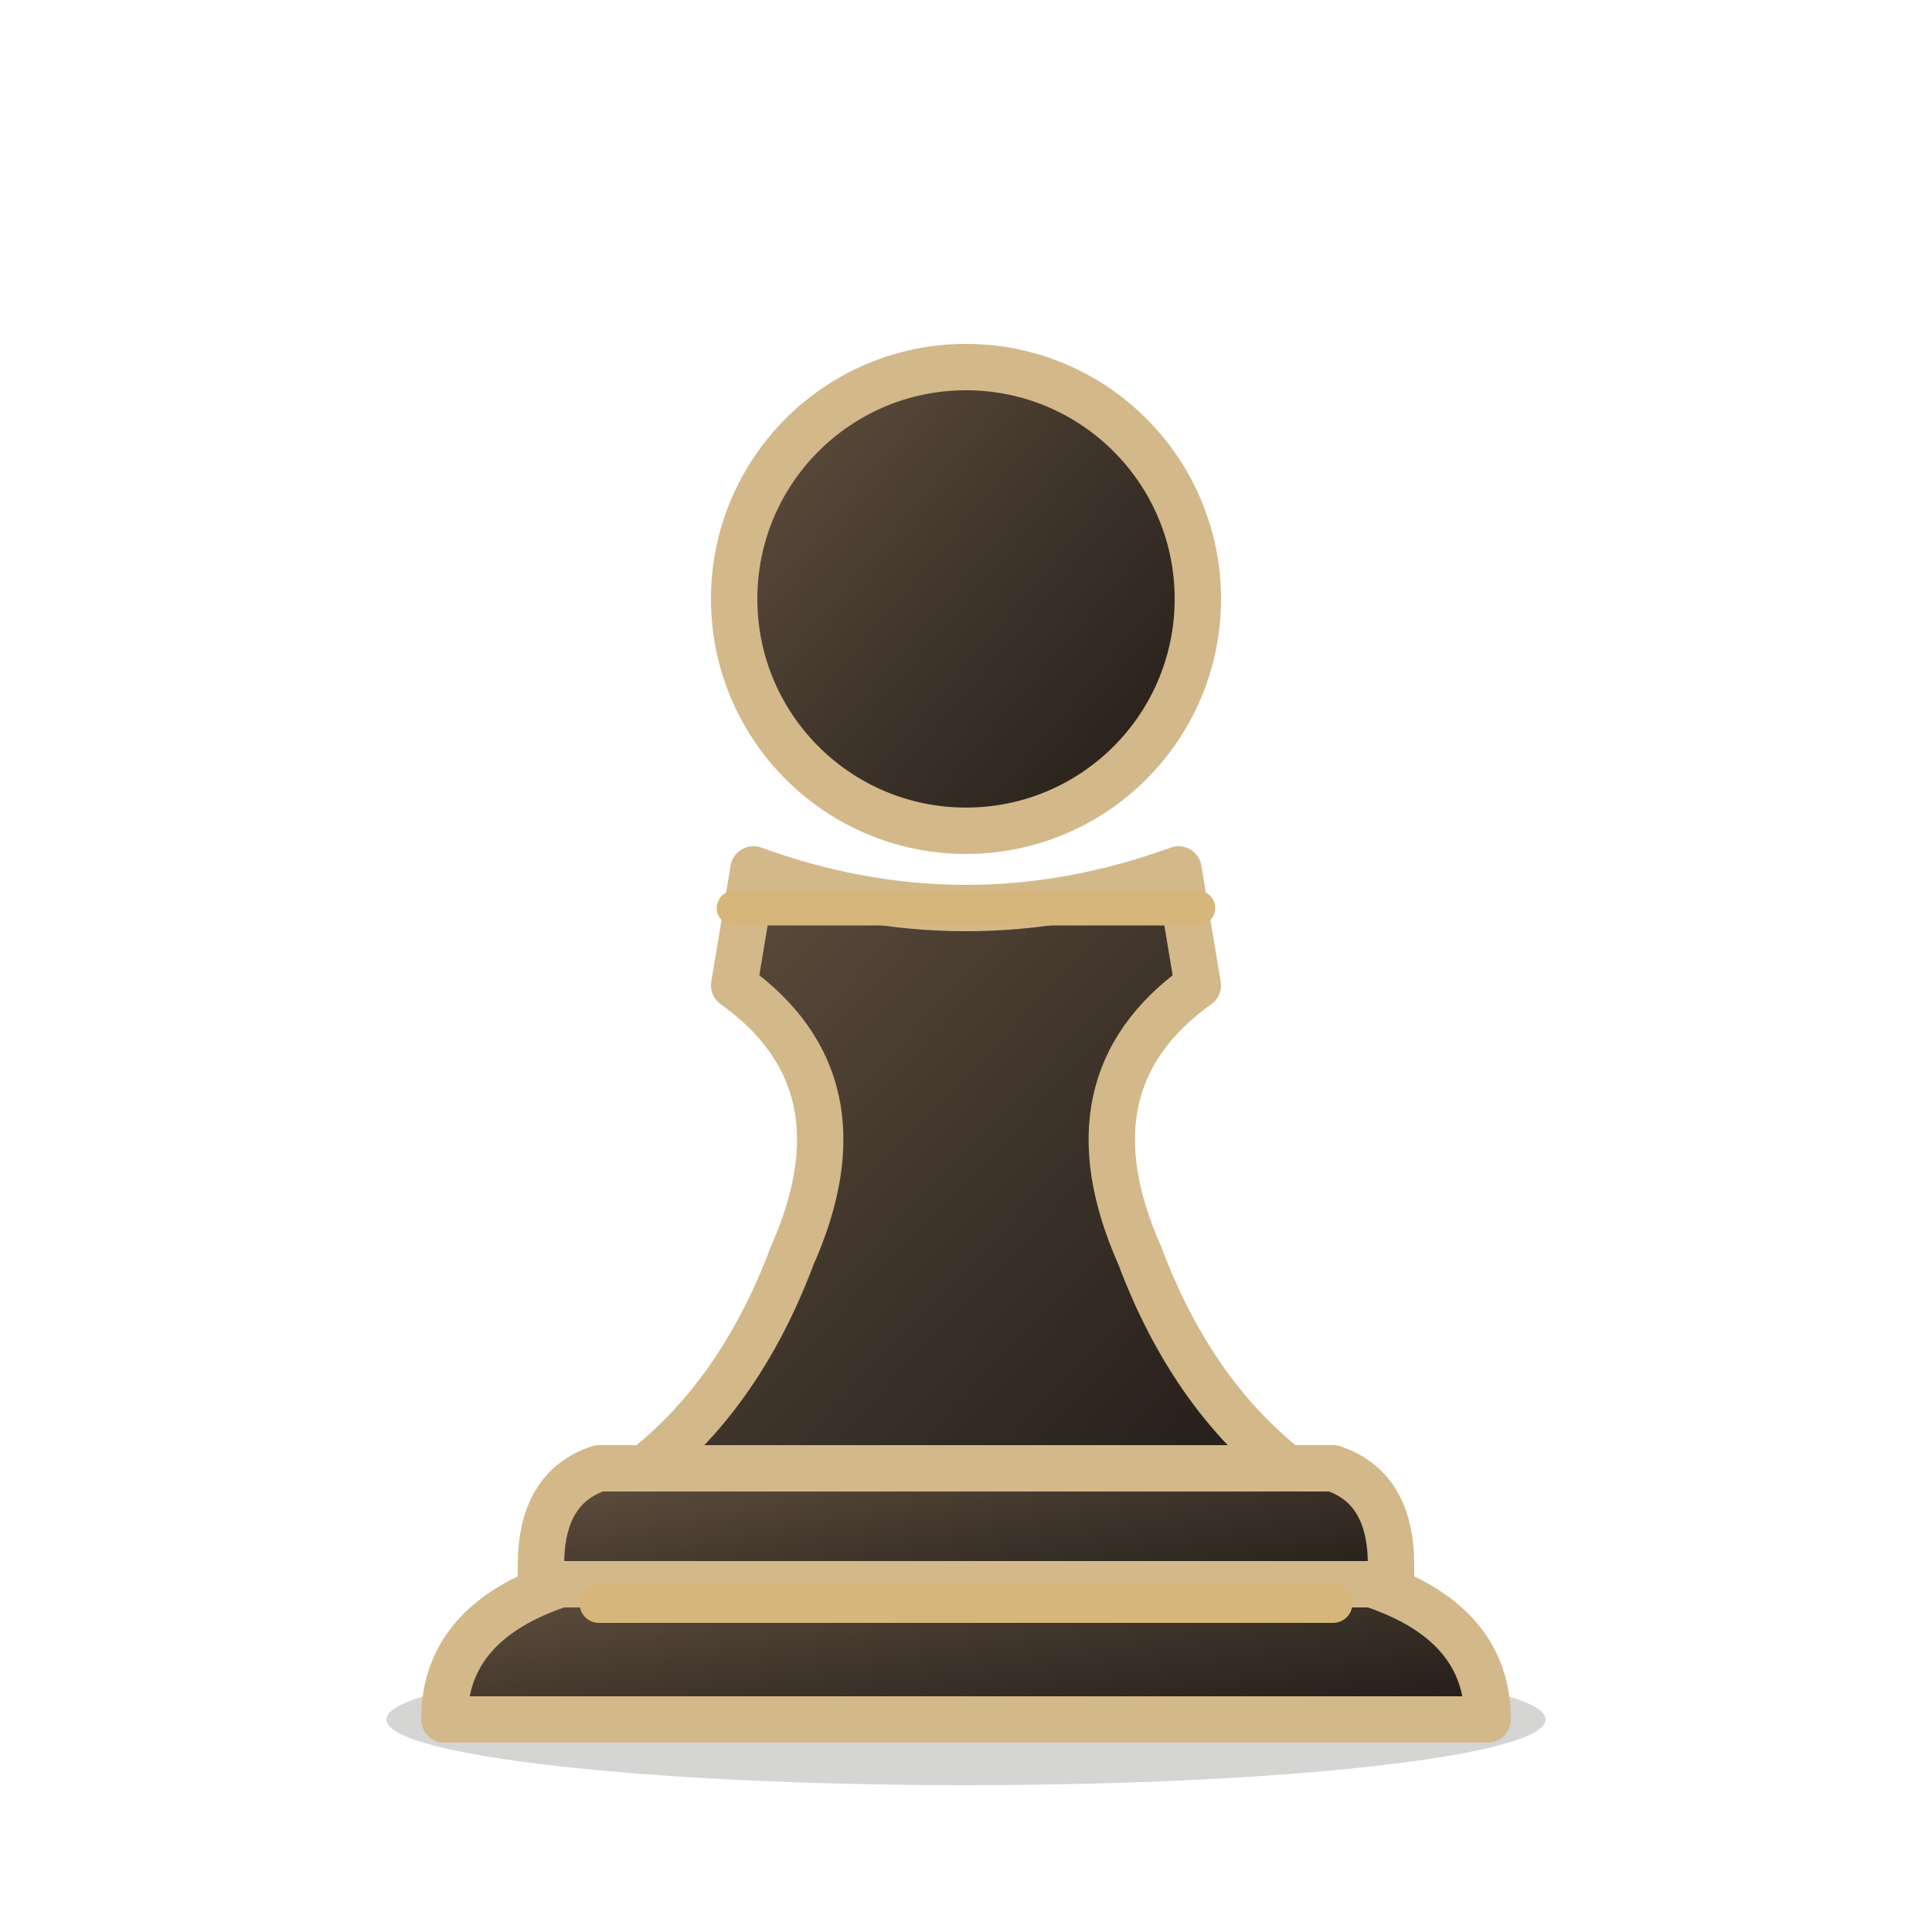
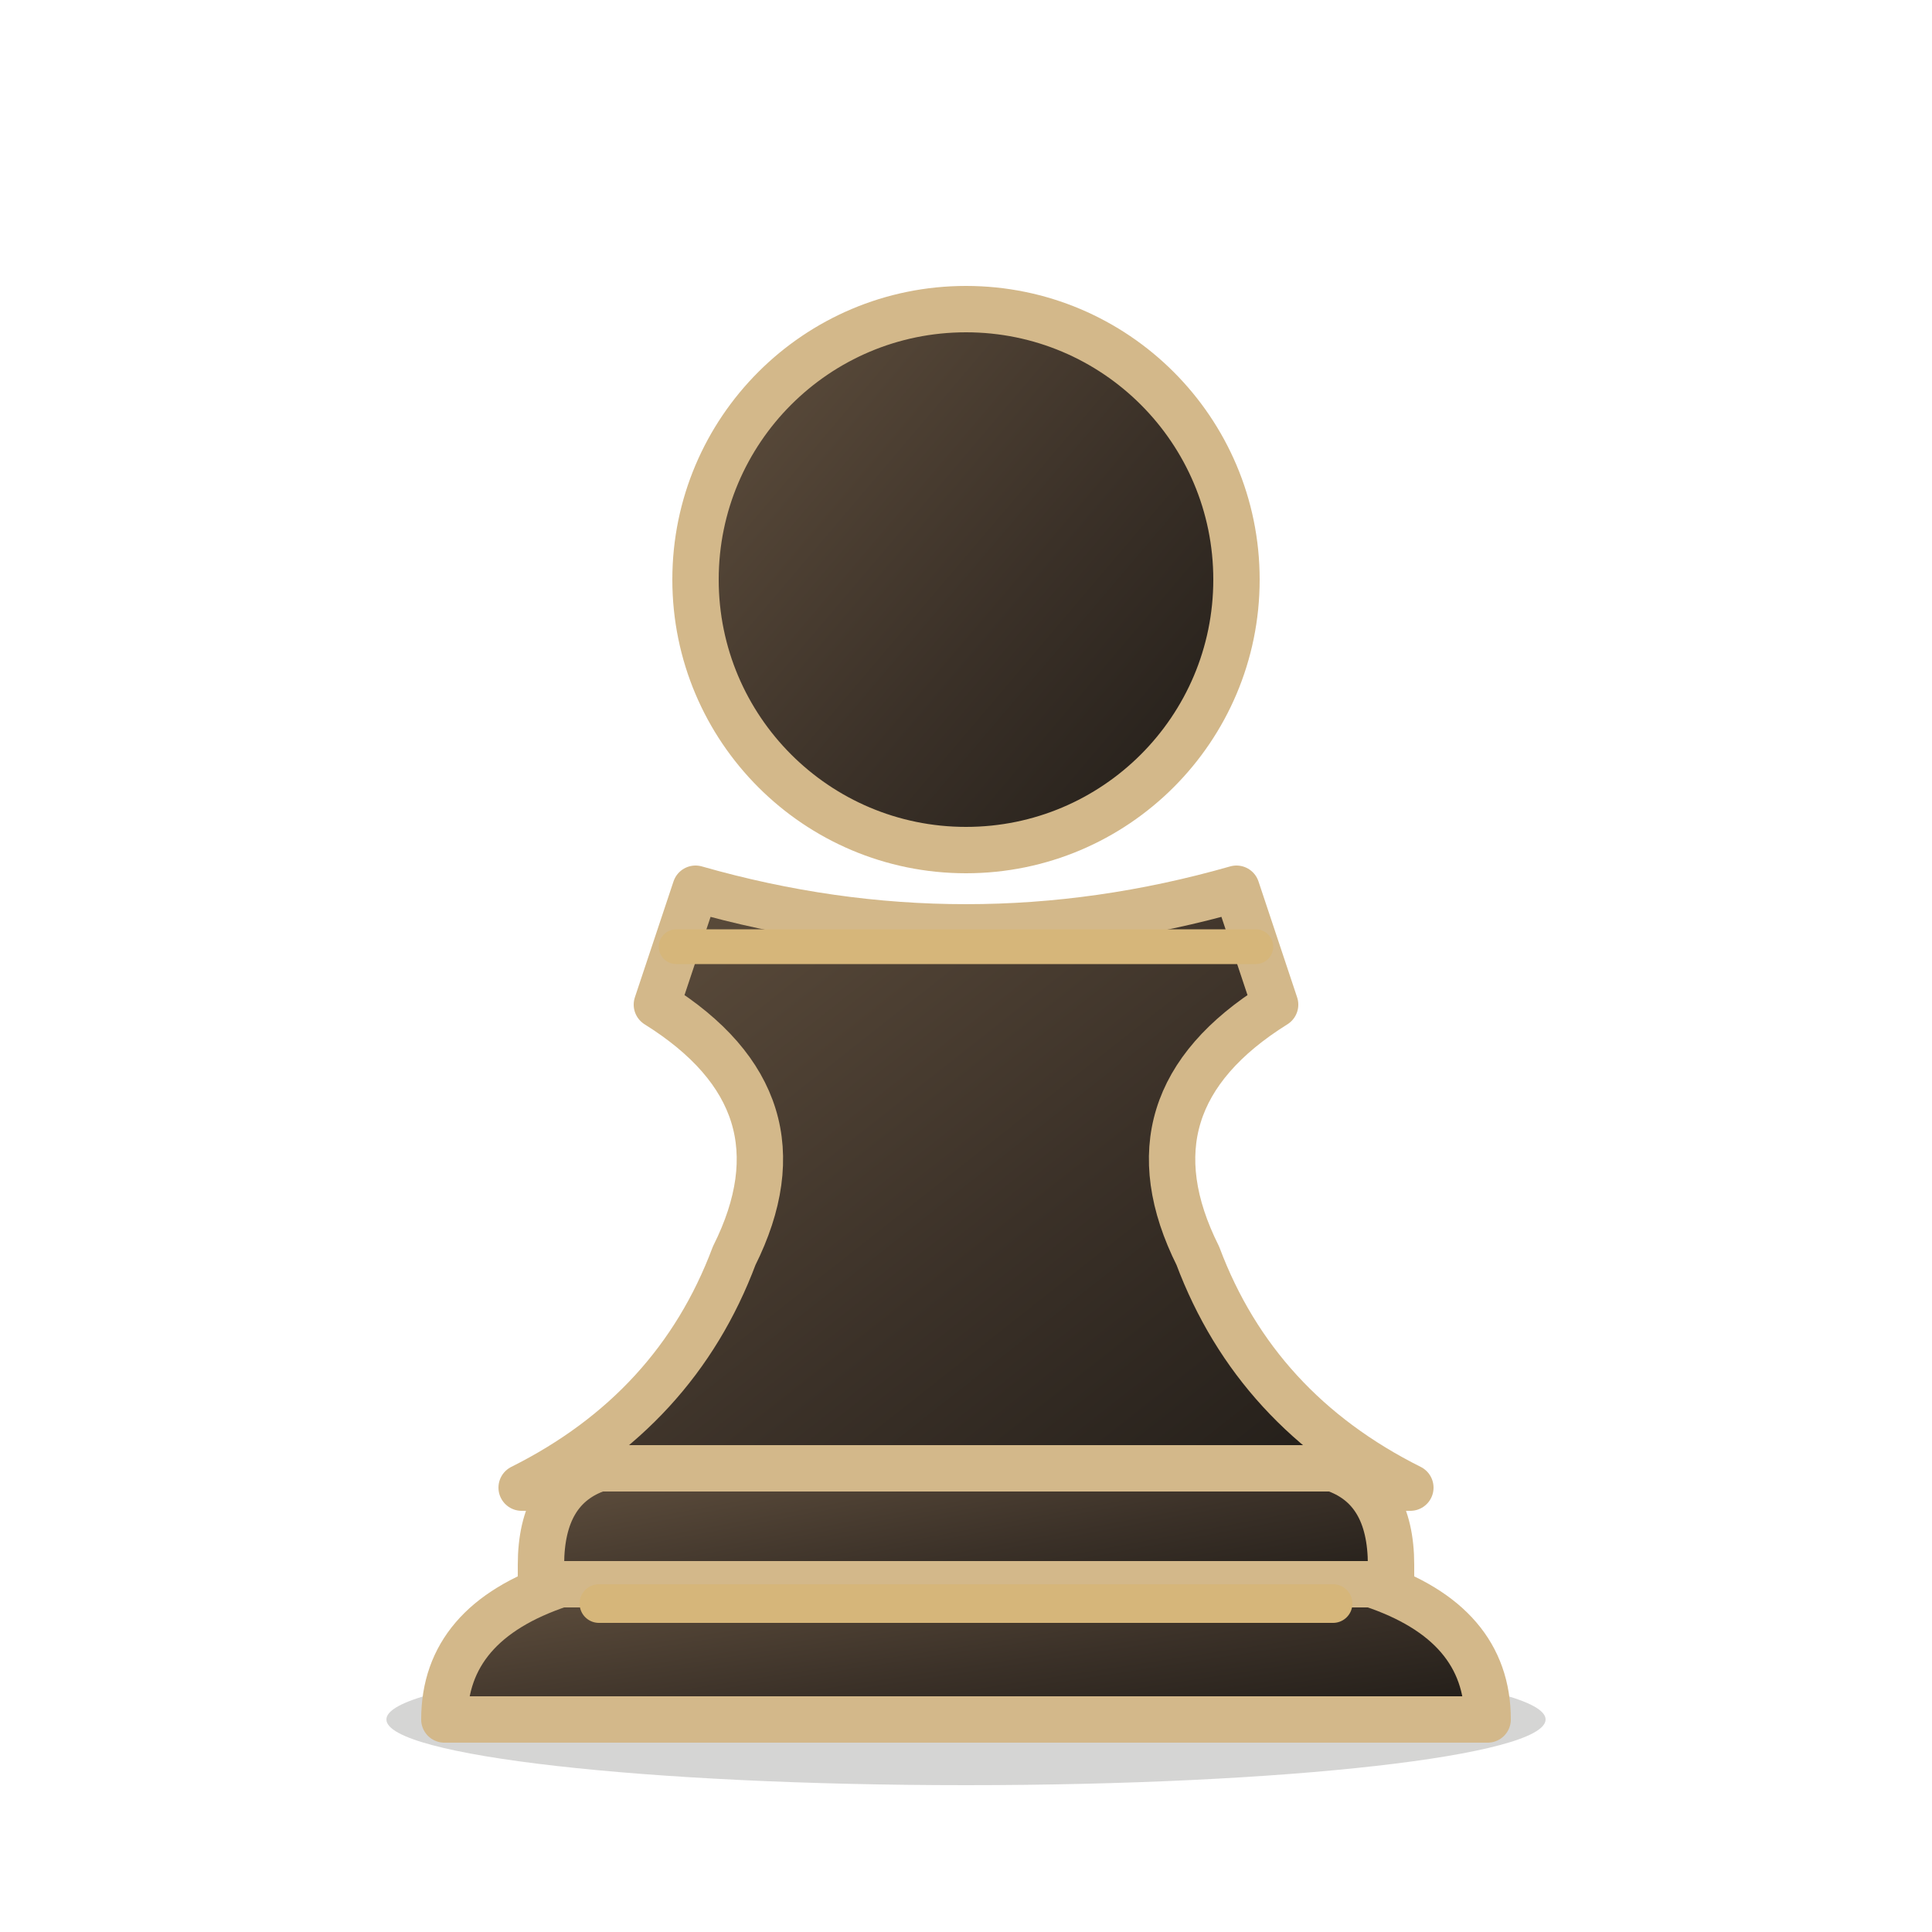
<svg xmlns="http://www.w3.org/2000/svg" viewBox="0 0 100 100">
  <defs>
    <linearGradient id="body" x1="0" y1="0" x2="1" y2=".85">
      <stop stop-color="#62513f" />
      <stop offset=".6" stop-color="#3b3128" />
      <stop offset="1" stop-color="#241f1a" />
    </linearGradient>
  </defs>
  <ellipse cx="50" cy="89" rx="30" ry="3.4" fill="#181510" opacity=".18" />
  <g fill="url(#body)" stroke="#d3b88a" stroke-width="2.4" stroke-linecap="round" stroke-linejoin="round">
-     <circle cx="50" cy="31" r="12" />
-     <path d="M39 45 Q50 49 61 45 L62 51 Q55 56 59 65 Q62 73 68 77 H32 Q38 73 41 65 Q45 56 38 51Z" />
-     <path d="M38 47H62" class="detail" />
+     <circle cx="50" cy="30" r="14" />
+     <path d="M36 46 Q50 50 64 46 L66 52 Q58 57 62 65 Q65 73 73 77 H27 Q35 73 38 65 Q42 57 34 52Z" />
+     <path d="M35 49H65" class="detail" />
    <path d="M31 76 H69 Q72 77 72 81 V83 H28 V81 Q28 77 31 76Z" />
    <path d="M29 82 H71 Q77 84 77 89 H23 Q23 84 29 82Z" />
    <path d="M31 83H69" fill="none" stroke="#d6b67a" stroke-width="2" />
  </g>
  <style>.detail{fill:none;stroke:#d6b67a;stroke-width:1.8}.cut{fill:none;stroke:#d3b88a;stroke-width:3}</style>
</svg>
